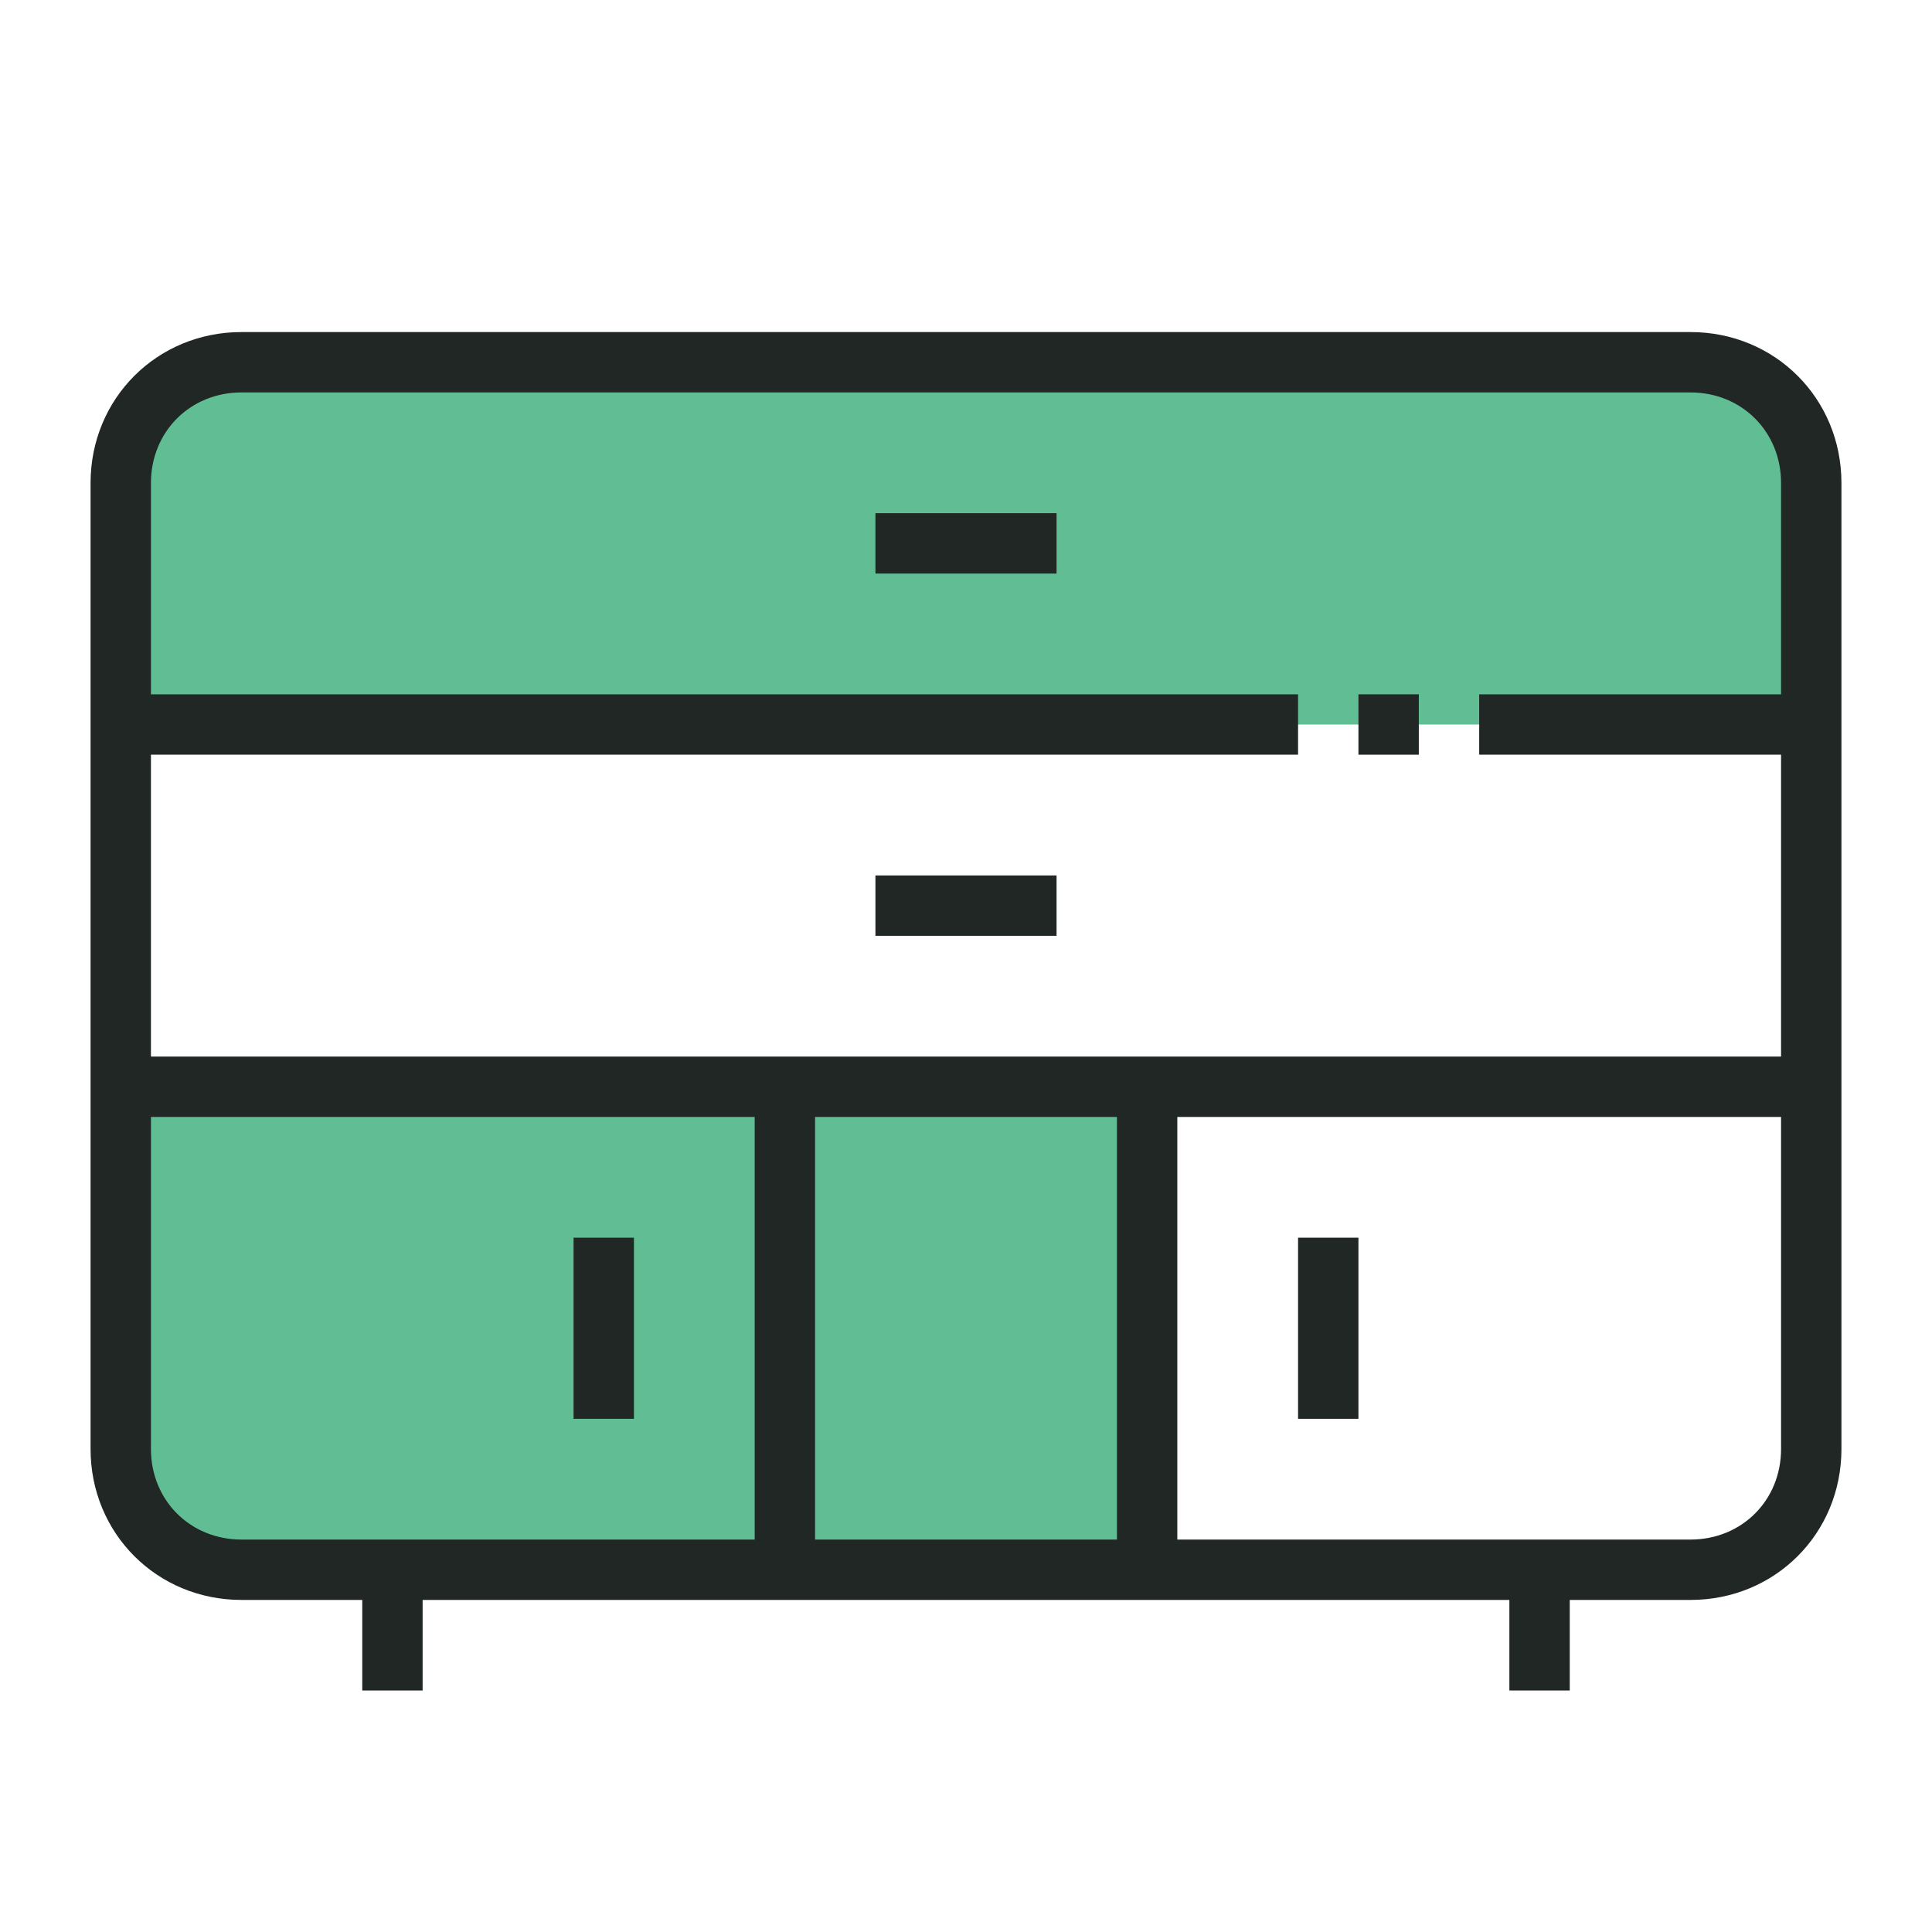
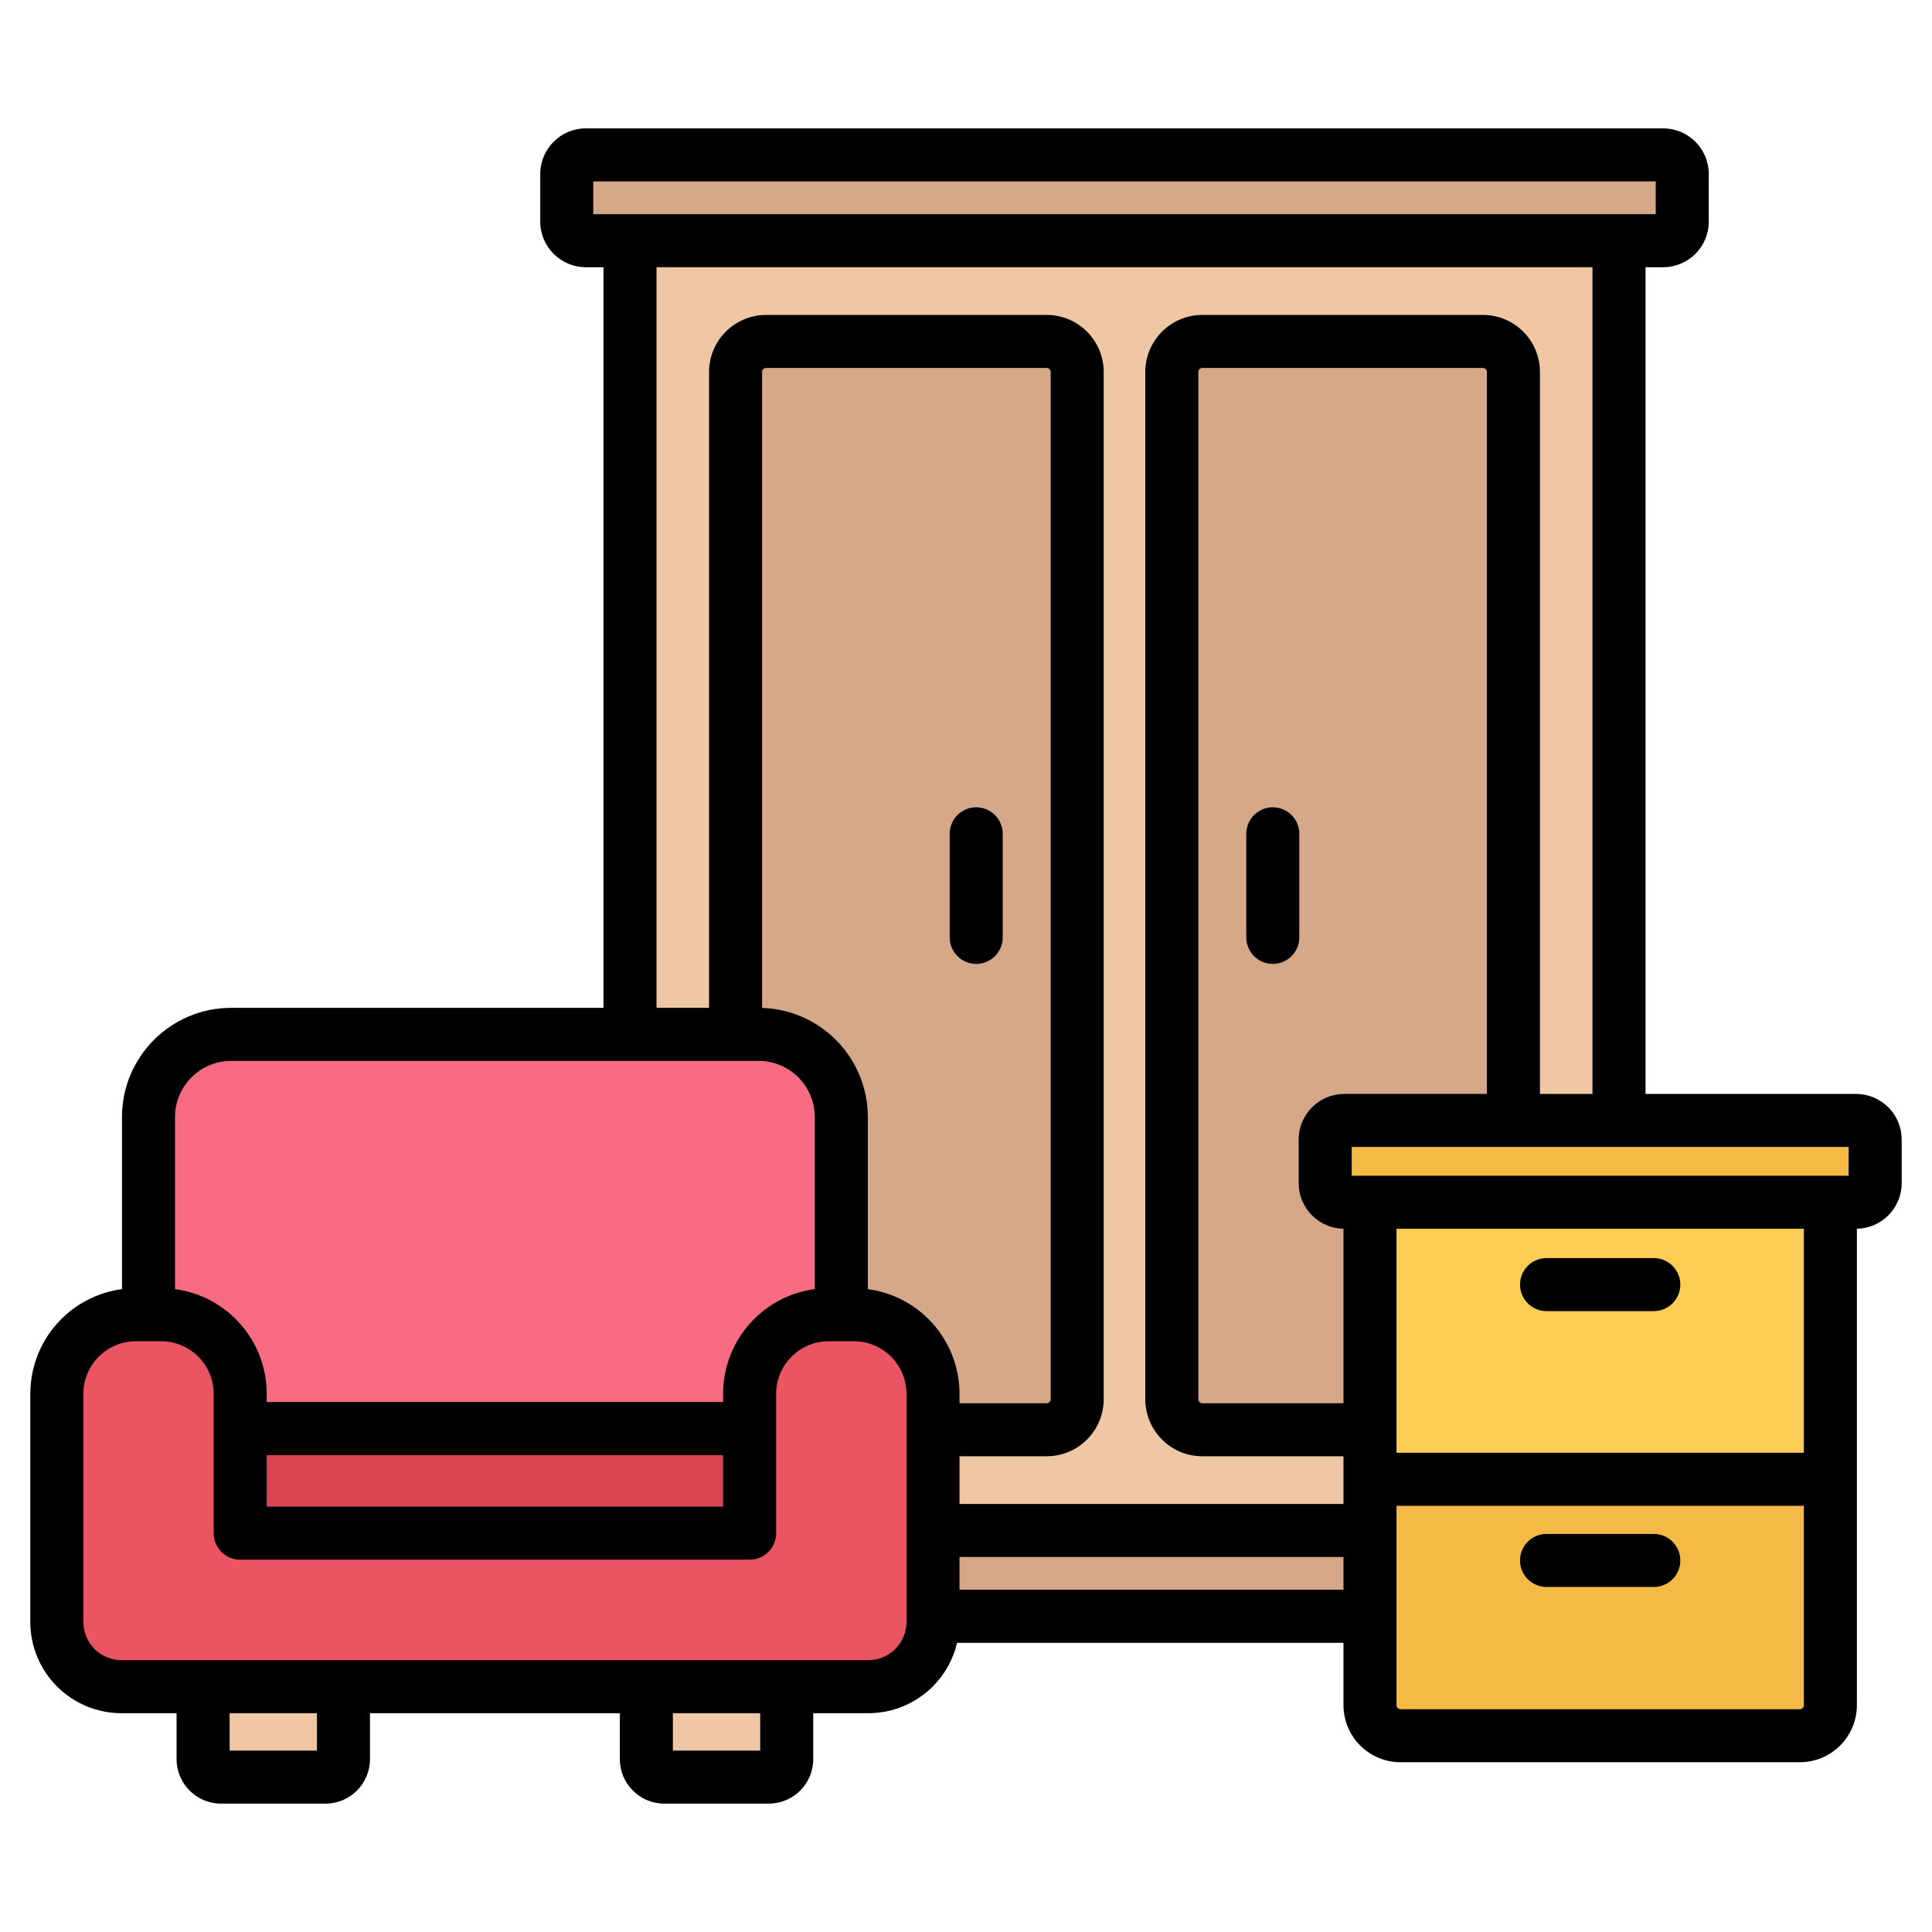
- <svg xmlns="http://www.w3.org/2000/svg" id="Layer_1" enable-background="new 0 0 64 64" viewBox="0 0 64 64">
+ <svg xmlns="http://www.w3.org/2000/svg" clip-rule="evenodd" fill-rule="evenodd" stroke-linejoin="round" stroke-miterlimit="2" viewBox="0 0 510 510">
  <g>
-     <path d="m38 36h-34v12c0 2.2 1.8 4 4 4h22 1 2 1 4z" fill="#61be94" />
-   </g>
-   <g>
-     <path d="m60 24v-8c0-2.2-1.8-4-4-4h-48c-2.2 0-4 1.8-4 4v8z" fill="#61be94" />
-   </g>
-   <g fill="#202724">
-     <path d="m56 11h-48c-2.8 0-5 2.2-5 5v32c0 2.8 2.2 5 5 5h4v3h2v-3h36v3h2v-3h4c2.8 0 5-2.2 5-5v-32c0-2.8-2.2-5-5-5zm-48 2h48c1.7 0 3 1.3 3 3v7h-10v2h10v10h-54v-10h38v-2h-38v-7c0-1.7 1.3-3 3-3zm29 24v14h-10v-14zm-32 11v-11h20v14h-17c-1.7 0-3-1.3-3-3zm51 3h-17v-14h20v11c0 1.7-1.3 3-3 3z" />
-     <path d="m45 23h2v2h-2z" />
-     <path d="m19 41h2v6h-2z" />
-     <path d="m43 41h2v6h-2z" />
-     <path d="m29 17h6v2h-6z" />
-     <path d="m29 29h6v2h-6z" />
+     <g>
+       <path d="m166.305 54.992h261.072v357.564h-261.072z" fill="#efc7a4" />
+       <g fill="#d5a889">
+         <path d="m276.276 90.13c4.461 0 8.077 3.616 8.077 8.077v271.134c0 4.461-3.616 8.077-8.077 8.077h-74.026c-4.46 0-8.076-3.616-8.076-8.077v-271.134c0-4.461 3.616-8.077 8.076-8.077z" />
+         <path d="m391.432 90.13c4.46 0 8.076 3.616 8.076 8.077v271.134c0 4.461-3.616 8.077-8.076 8.077h-74.026c-4.461 0-8.077-3.616-8.077-8.077v-271.134c0-4.461 3.616-8.077 8.077-8.077z" />
+         <path d="m439.024 40.889c2.788 0 5.048 2.26 5.048 5.048v12.552c0 2.788-2.26 5.048-5.048 5.048h-284.366c-2.788 0-5.048-2.26-5.048-5.048v-12.552c0-2.788 2.26-5.048 5.048-5.048z" />
+         <path d="m439.024 404.011c2.788 0 5.048 2.26 5.048 5.048v12.552c0 2.788-2.26 5.048-5.048 5.048h-284.366c-2.788 0-5.048-2.26-5.048-5.048v-12.552c0-2.788 2.26-5.048 5.048-5.048z" />
+       </g>
+       <path d="m90.665 413.713v50.651c0 2.622-2.125 4.747-4.747 4.747h-27.558c-2.622 0-4.748-2.125-4.748-4.747v-50.651z" fill="#efc7a4" />
+       <path d="m207.675 413.713v50.651c0 2.622-2.125 4.747-4.747 4.747h-27.558c-2.622 0-4.748-2.125-4.748-4.747v-50.651z" fill="#efc7a4" />
+       <path d="m200.247 273.047c12.061 0 21.838 9.777 21.838 21.838v127.494h-182.883v-127.494c0-12.061 9.778-21.838 21.839-21.838z" fill="#f76c82" />
+       <path d="m45.458 377.101h172.411v36.612h-172.411z" fill="#d94452" />
+       <path d="m32.091 445.245c-4.533 0-8.88-1.8-12.085-5.006-3.205-3.205-5.006-7.552-5.006-12.085v-60.216c0-5.54 2.201-10.853 6.118-14.77 3.918-3.918 9.231-6.118 14.771-6.118h6.627c11.537 0 20.889 9.352 20.889 20.888v36.781h134.477v-36.781c0-11.536 9.353-20.888 20.889-20.888h6.628c5.54 0 10.853 2.2 14.77 6.118 3.918 3.917 6.118 9.23 6.118 14.77v60.216c0 4.533-1.8 8.88-5.005 12.085-3.206 3.206-7.553 5.006-12.086 5.006z" fill="#eb5463" />
+       <path d="m483.171 306.564v143.549c0 2.142-.851 4.196-2.365 5.711-1.515 1.514-3.569 2.365-5.712 2.365h-105.374c-2.143 0-4.197-.851-5.712-2.365-1.514-1.515-2.365-3.569-2.365-5.711v-143.549z" fill="#fdcd56" />
+       <path d="m483.171 390.495v59.618c0 2.142-.851 4.196-2.365 5.711-1.515 1.514-3.569 2.365-5.712 2.365h-105.374c-2.143 0-4.197-.851-5.712-2.365-1.514-1.515-2.365-3.569-2.365-5.711v-59.618z" fill="#f5b945" />
+       <path d="m489.952 295.766c1.339 0 2.623.532 3.569 1.479.947.946 1.479 2.23 1.479 3.569v11.499c0 1.339-.532 2.623-1.479 3.57-.946.947-2.23 1.478-3.569 1.478h-135.09c-1.339 0-2.623-.531-3.569-1.478-.947-.947-1.479-2.231-1.479-3.57v-11.499c0-1.339.532-2.623 1.479-3.569.946-.947 2.23-1.479 3.569-1.479z" fill="#f5b945" />
+     </g>
+     <path d="m46.612 452.245h-14.521c-6.389 0-12.517-2.538-17.035-7.056s-7.056-10.645-7.056-17.035v-60.216c0-7.396 2.938-14.49 8.168-19.72 4.354-4.354 9.999-7.119 16.034-7.924v-45.409c0-15.927 12.912-28.838 28.839-28.838h98.264v-195.51h-4.647c-6.654 0-12.048-5.394-12.048-12.048v-12.552c0-6.654 5.394-12.048 12.048-12.048h284.366c6.654 0 12.048 5.394 12.048 12.048v12.552c0 6.654-5.394 12.048-12.048 12.048h-4.647v218.229h55.575c3.195 0 6.26 1.27 8.519 3.529 2.26 2.259 3.529 5.324 3.529 8.519v11.499c0 3.196-1.269 6.26-3.529 8.52-2.207 2.207-5.184 3.47-8.3 3.526v125.754c0 3.998-1.588 7.833-4.416 10.66-2.827 2.828-6.662 4.416-10.661 4.416h-105.374c-3.999 0-7.834-1.588-10.661-4.416-2.828-2.827-4.416-6.662-4.416-10.66v-16.454h-101.993c-1.017 4.331-3.222 8.334-6.419 11.53-4.518 4.518-10.645 7.056-17.035 7.056h-14.521v12.119c0 6.488-5.259 11.747-11.747 11.747h-27.558c-6.488 0-11.748-5.259-11.748-11.747v-12.119h-65.957v12.119c0 6.488-5.259 11.747-11.747 11.747h-27.558c-6.488 0-11.748-5.259-11.748-11.747zm-.41-111.954c13.661 1.804 24.203 13.495 24.203 27.647v2.163h120.477v-2.163c0-14.152 10.543-25.843 24.203-27.647v-45.406c0-8.195-6.643-14.838-14.838-14.838h-139.206c-8.195 0-14.839 6.643-14.839 14.838zm24.203 43.81v13.618h120.477v-13.618zm158.68-43.807c6.036.805 11.68 3.57 16.034 7.924 5.23 5.23 8.168 12.324 8.168 19.72v2.48h22.989c.595 0 1.077-.482 1.077-1.077v-271.134c0-.595-.482-1.077-1.077-1.077h-74.026c-.594 0-1.076.482-1.076 1.077v167.854c15.498.49 27.911 13.207 27.911 28.824zm24.202 44.124v12.593h101.356v-12.593h-37.237c-8.327 0-15.077-6.75-15.077-15.077v-271.134c0-8.327 6.75-15.077 15.077-15.077h74.026c8.326 0 15.076 6.75 15.076 15.077v190.559h13.869v-218.229h-247.072v195.51h13.869v-167.84c0-8.327 6.75-15.077 15.076-15.077h74.026c8.327 0 15.077 6.75 15.077 15.077v271.134c0 8.327-6.75 15.077-15.077 15.077zm0 26.593v8.648h101.356v-8.648zm-52.612 41.234h-23.053v9.866h23.053zm-117.01 0h-23.053v9.866h23.053zm392.506-127.884h-107.528v59.134h107.528zm-121.528-.002c-3.116-.056-6.092-1.319-8.3-3.526-2.26-2.26-3.529-5.324-3.529-8.52v-11.499c0-3.195 1.269-6.26 3.529-8.519 2.259-2.259 5.324-3.529 8.519-3.529h37.646v-190.559c0-.595-.482-1.077-1.076-1.077h-74.026c-.595 0-1.077.482-1.077 1.077v271.134c0 .595.482 1.077 1.077 1.077h37.237zm14 73.136v52.618c0 .285.113.559.315.761s.476.315.762.315h105.374c.286 0 .56-.113.762-.315s.315-.476.315-.761v-52.618zm-117.947-177.392c0-3.864 3.137-7 7-7s7 3.136 7 7v27.342c0 3.864-3.137 7-7 7s-7-3.136-7-7zm-94.086-163.566h280.462v-8.648h-280.462zm-124.519 381.708h197.105c2.677 0 5.243-1.063 7.136-2.955 1.892-1.893 2.955-4.459 2.955-7.136v-60.216c0-3.683-1.463-7.216-4.068-9.821-2.604-2.604-6.137-4.067-9.82-4.067h-6.628c-7.67 0-13.888 6.218-13.889 13.888v36.781c0 3.866-3.134 7-7 7h-134.477c-3.866 0-7-3.134-7-7v-36.781c0-7.67-6.218-13.888-13.889-13.888h-6.627c-3.684 0-7.216 1.463-9.821 4.067-2.605 2.605-4.068 6.138-4.068 9.821v60.216c0 2.677 1.063 5.243 2.956 7.136 1.892 1.892 4.459 2.955 7.135 2.955zm324.723-135.479v7.595h131.186v-7.595zm51.434 43.336c-3.863 0-7-3.136-7-7 0-3.863 3.137-7 7-7h28.318c3.864 0 7 3.137 7 7 0 3.864-3.136 7-7 7zm-79.262-125.999c0-3.864 3.137-7 7-7s7 3.136 7 7v27.342c0 3.864-3.137 7-7 7s-7-3.136-7-7zm79.262 198.817c-3.863 0-7-3.136-7-7 0-3.863 3.137-7 7-7h28.318c3.864 0 7 3.137 7 7 0 3.864-3.136 7-7 7z" />
  </g>
</svg>
